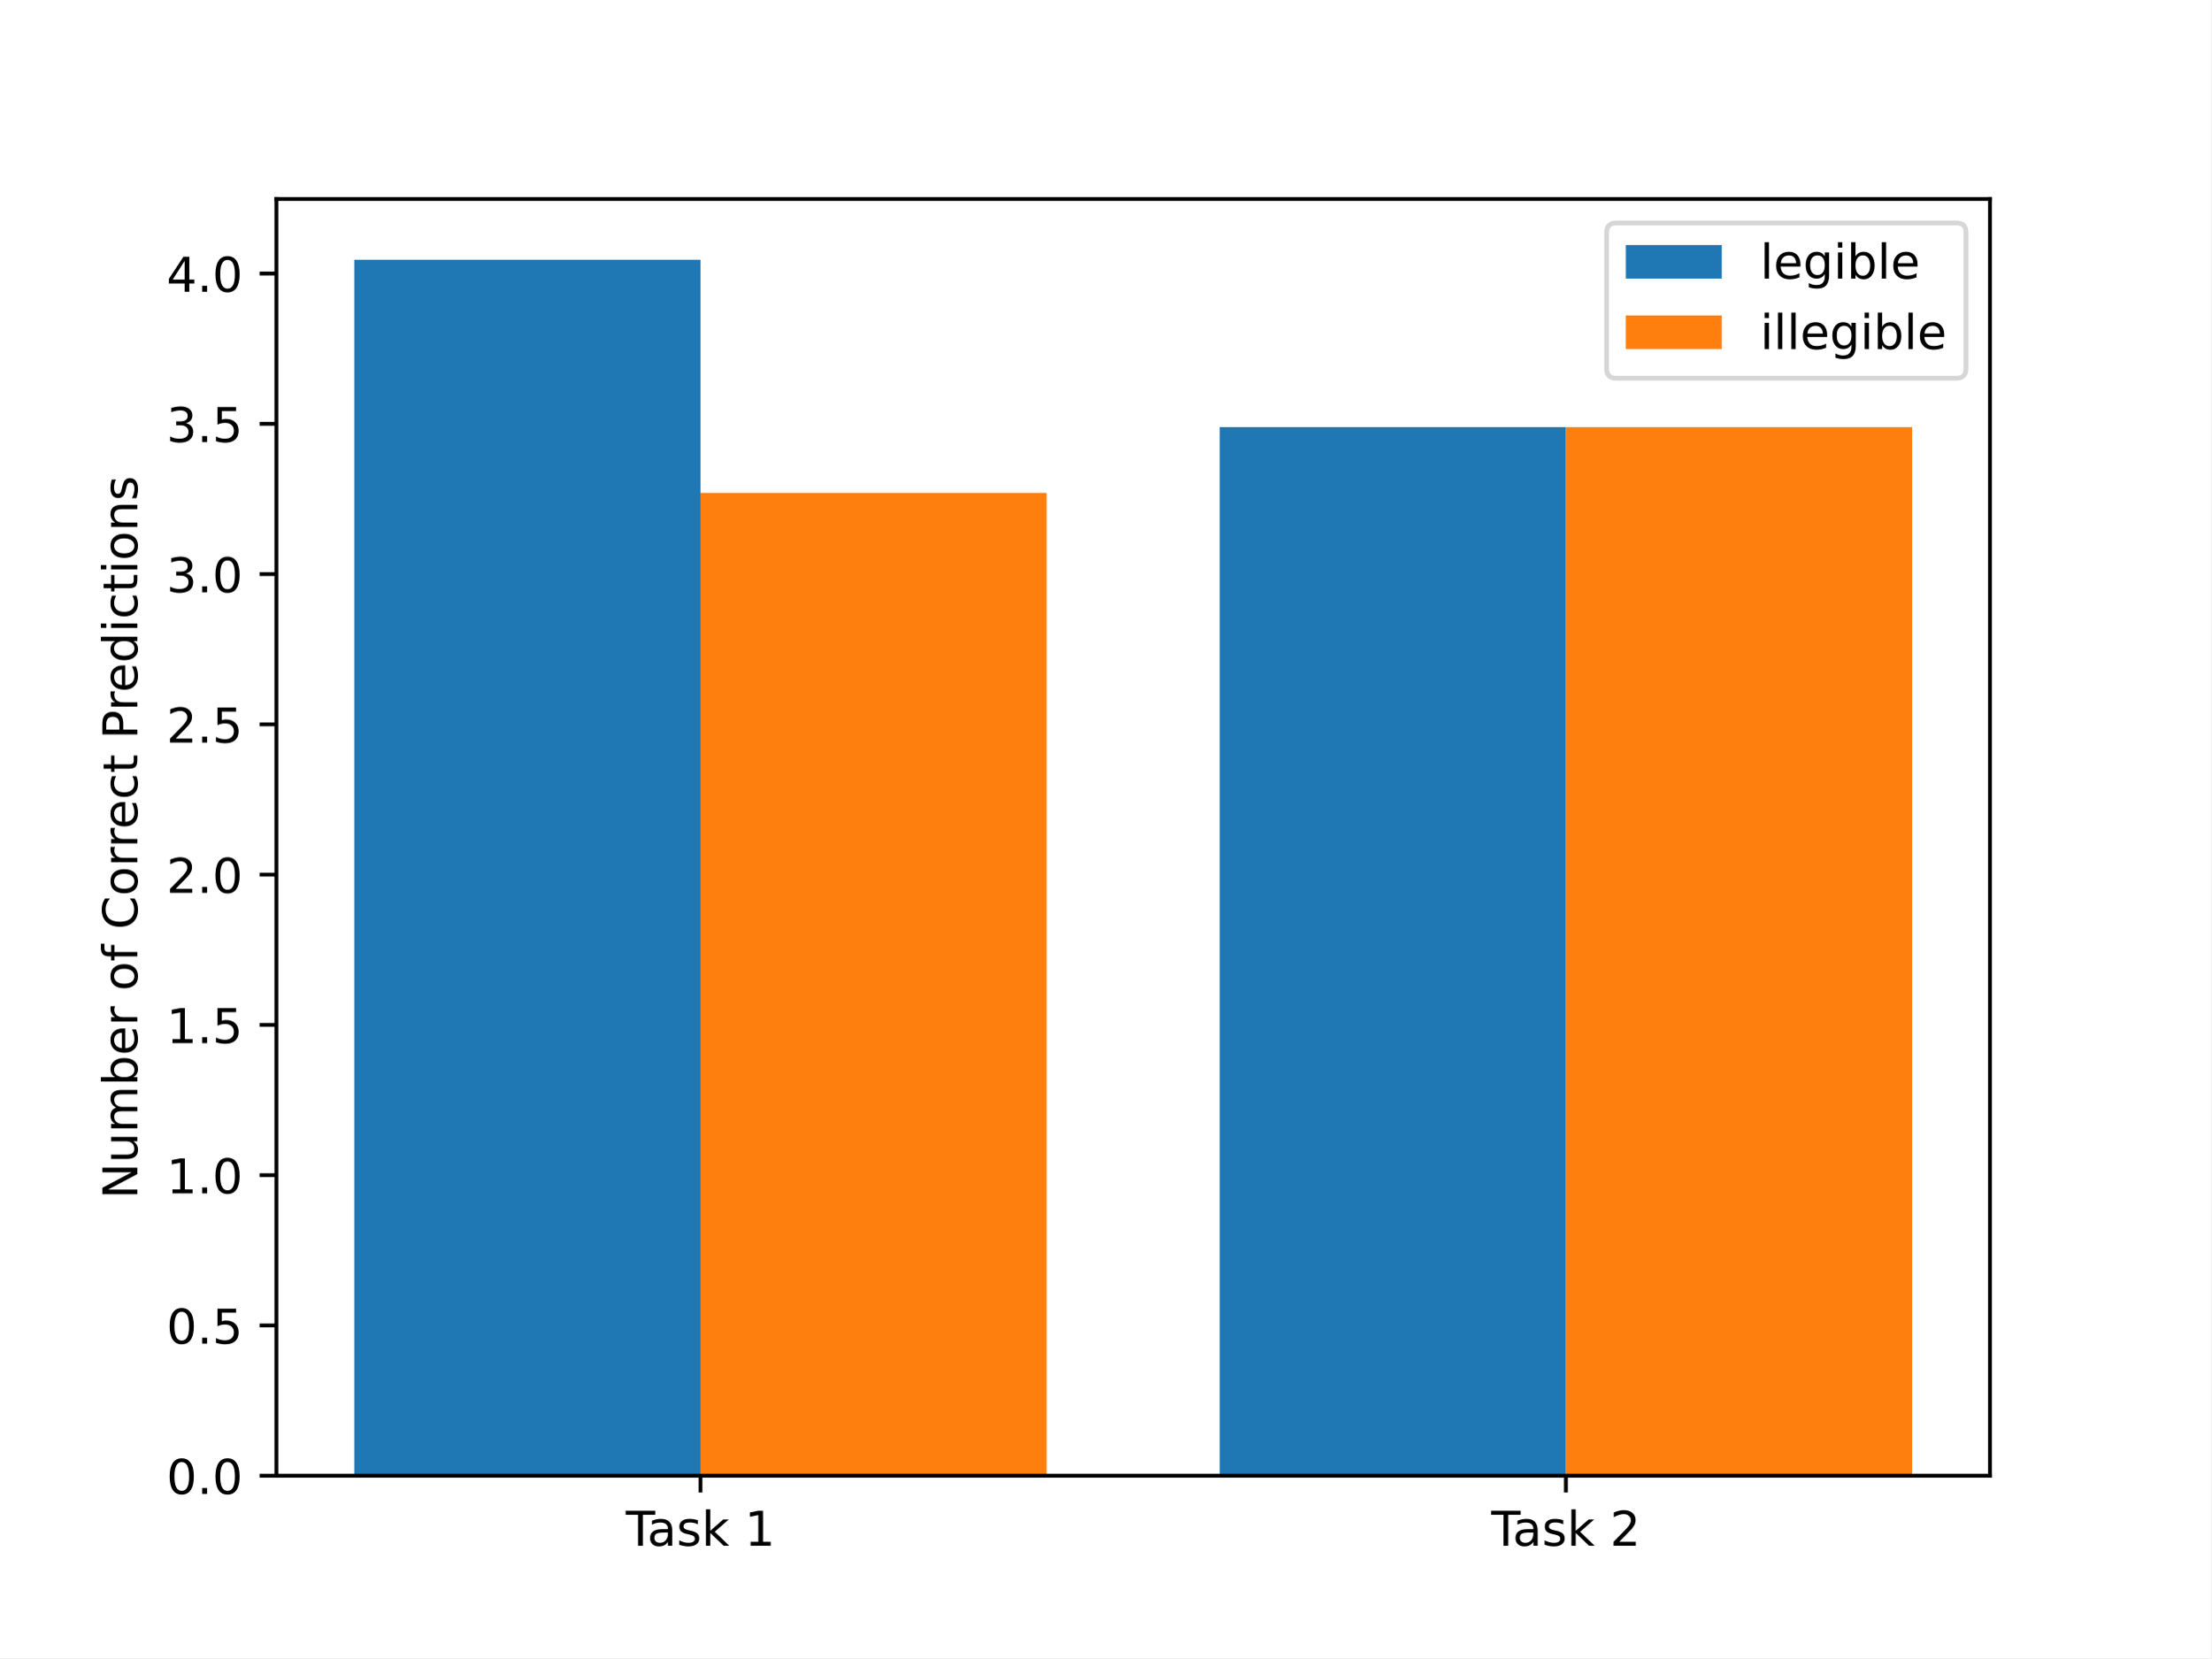
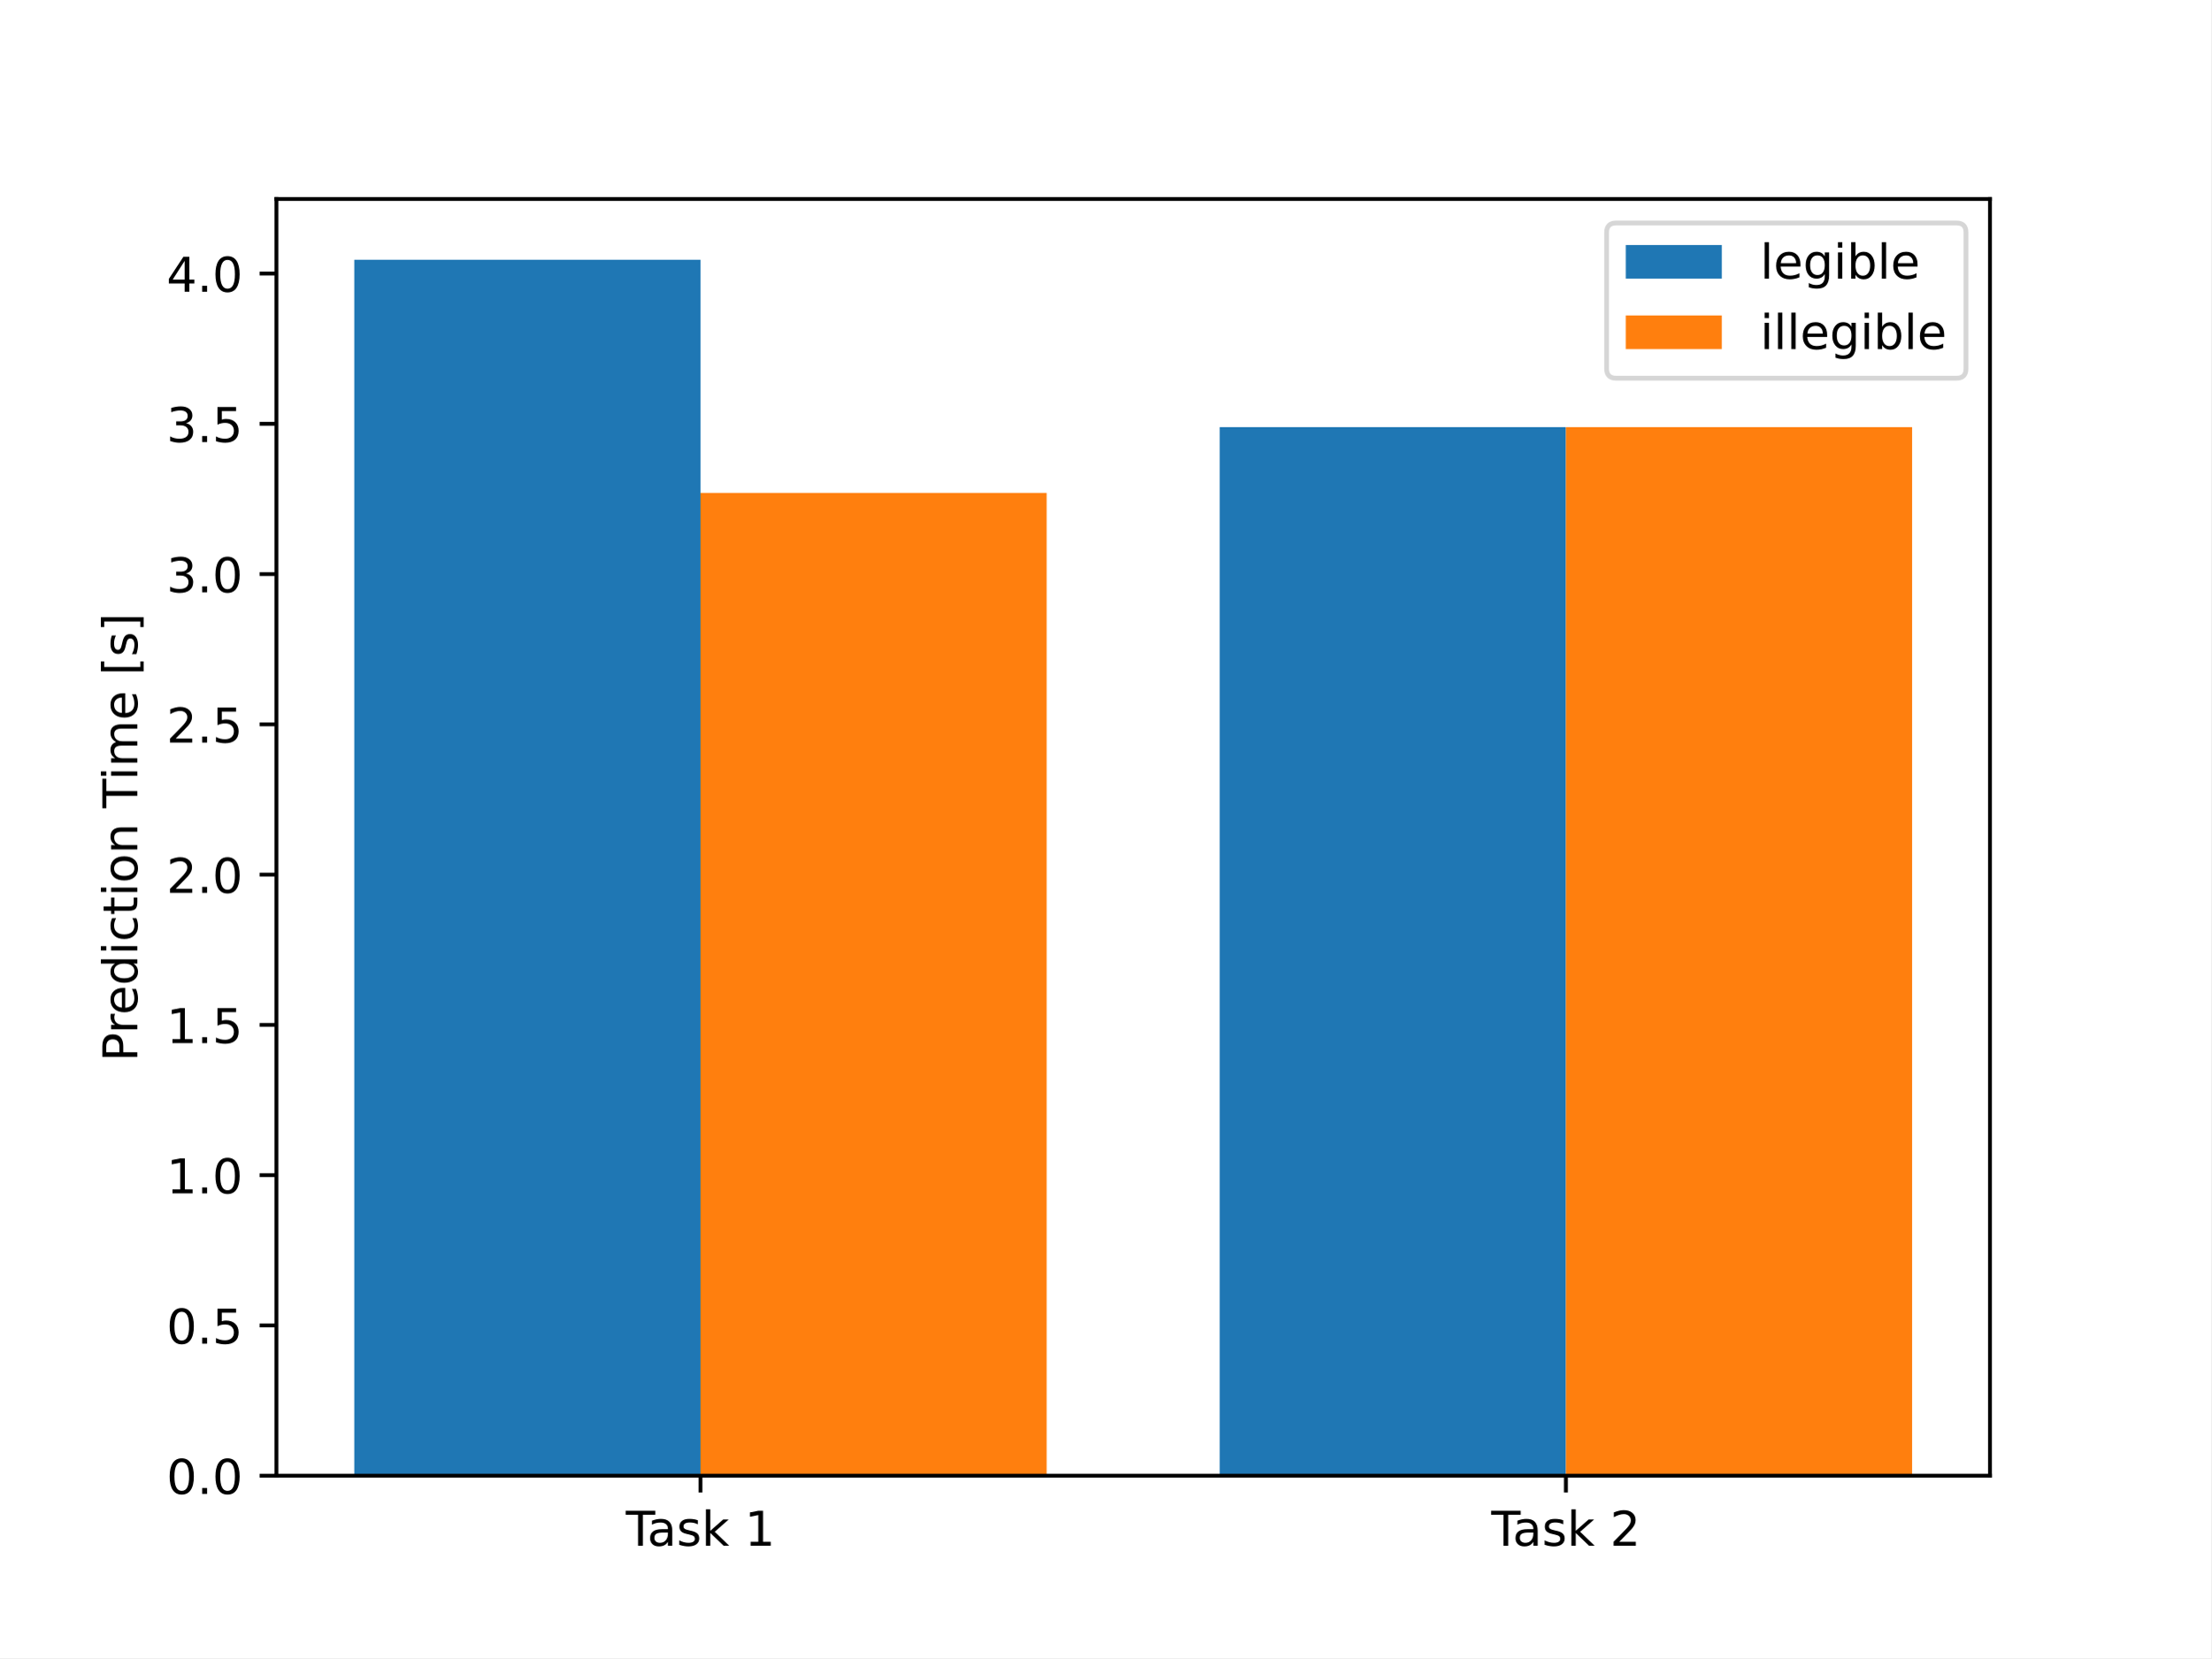
<svg xmlns="http://www.w3.org/2000/svg" xmlns:xlink="http://www.w3.org/1999/xlink" height="345.6pt" version="1.1" viewBox="0 0 460.8 345.6" width="460.8pt">
  <defs>
    <style type="text/css">*{stroke-linecap:butt;stroke-linejoin:round;}</style>
  </defs>
  <g id="figure_1">
    <g id="patch_1">
      <path d="M 0 345.6  L 460.8 345.6  L 460.8 0  L 0 0  z " style="fill:#ffffff;" />
    </g>
    <g id="axes_1">
      <g id="patch_2">
        <path d="M 57.6 307.584  L 414.72 307.584  L 414.72 41.472  L 57.6 41.472  z " style="fill:#ffffff;" />
      </g>
      <g id="patch_3">
-         <path clip-path="url(#p5e23742a57)" d="M 73.833 307.584  L 145.978 307.584  L 145.978 54.144  L 73.833 54.144  z " style="fill:#1f77b4;" />
+         <path clip-path="url(#p3508babfee)" d="M 73.833 307.584  L 145.978 307.584  L 145.978 54.144  L 73.833 54.144  z " style="fill:#1f77b4;" />
      </g>
      <g id="patch_4">
-         <path clip-path="url(#p5e23742a57)" d="M 254.196 307.584  L 326.342 307.584  L 326.342 89.029  L 254.196 89.029  z " style="fill:#1f77b4;" />
+         <path clip-path="url(#p3508babfee)" d="M 254.196 307.584  L 326.342 307.584  L 326.342 89.029  L 254.196 89.029  z " style="fill:#1f77b4;" />
      </g>
      <g id="patch_5">
-         <path clip-path="url(#p5e23742a57)" d="M 145.978 307.584  L 218.124 307.584  L 218.124 102.744  L 145.978 102.744  z " style="fill:#ff7f0e;" />
+         <path clip-path="url(#p3508babfee)" d="M 145.978 307.584  L 218.124 307.584  L 218.124 102.744  L 145.978 102.744  z " style="fill:#ff7f0e;" />
      </g>
      <g id="patch_6">
-         <path clip-path="url(#p5e23742a57)" d="M 326.342 307.584  L 398.487 307.584  L 398.487 89.029  L 326.342 89.029  z " style="fill:#ff7f0e;" />
+         <path clip-path="url(#p3508babfee)" d="M 326.342 307.584  L 398.487 307.584  L 398.487 89.029  L 326.342 89.029  z " style="fill:#ff7f0e;" />
      </g>
      <g id="matplotlib.axis_1">
        <g id="xtick_1">
          <g id="line2d_1">
            <defs>
-               <path d="M 0 0  L 0 3.5  " id="m8324fa405c" style="stroke:#000000;stroke-width:0.8;" />
+               <path d="M 0 0  L 0 3.5  " id="m294ff69ddd" style="stroke:#000000;stroke-width:0.8;" />
            </defs>
            <g>
-               <use style="stroke:#000000;stroke-width:0.8;" x="145.978" xlink:href="#m8324fa405c" y="307.584" />
+               <use style="stroke:#000000;stroke-width:0.8;" x="145.978" xlink:href="#m294ff69ddd" y="307.584" />
            </g>
          </g>
          <g id="text_1">
            <g transform="translate(130.4149 322.1824)scale(0.1 -0.1)">
              <defs>
                <path d="M -0.297 72.906  L 61.375 72.906  L 61.375 64.594  L 35.5 64.594  L 35.5 0  L 25.594 0  L 25.594 64.594  L -0.297 64.594  z " id="DejaVuSans-84" />
                <path d="M 34.281 27.484  Q 23.391 27.484 19.188 25  Q 14.984 22.516 14.984 16.5  Q 14.984 11.719 18.141 8.906  Q 21.297 6.109 26.703 6.109  Q 34.188 6.109 38.703 11.406  Q 43.219 16.703 43.219 25.484  L 43.219 27.484  z M 52.203 31.203  L 52.203 0  L 43.219 0  L 43.219 8.297  Q 40.141 3.328 35.547 0.953  Q 30.953 -1.422 24.312 -1.422  Q 15.922 -1.422 10.953 3.297  Q 6 8.016 6 15.922  Q 6 25.141 12.172 29.828  Q 18.359 34.516 30.609 34.516  L 43.219 34.516  L 43.219 35.406  Q 43.219 41.609 39.141 45  Q 35.062 48.391 27.688 48.391  Q 23 48.391 18.547 47.266  Q 14.109 46.141 10.016 43.891  L 10.016 52.203  Q 14.938 54.109 19.578 55.047  Q 24.219 56 28.609 56  Q 40.484 56 46.344 49.844  Q 52.203 43.703 52.203 31.203  z " id="DejaVuSans-97" />
                <path d="M 44.281 53.078  L 44.281 44.578  Q 40.484 46.531 36.375 47.5  Q 32.281 48.484 27.875 48.484  Q 21.188 48.484 17.844 46.438  Q 14.5 44.391 14.5 40.281  Q 14.5 37.156 16.891 35.375  Q 19.281 33.594 26.516 31.984  L 29.594 31.297  Q 39.156 29.25 43.188 25.516  Q 47.219 21.781 47.219 15.094  Q 47.219 7.469 41.188 3.016  Q 35.156 -1.422 24.609 -1.422  Q 20.219 -1.422 15.453 -0.562  Q 10.688 0.297 5.422 2  L 5.422 11.281  Q 10.406 8.688 15.234 7.391  Q 20.062 6.109 24.812 6.109  Q 31.156 6.109 34.562 8.281  Q 37.984 10.453 37.984 14.406  Q 37.984 18.062 35.516 20.016  Q 33.062 21.969 24.703 23.781  L 21.578 24.516  Q 13.234 26.266 9.516 29.906  Q 5.812 33.547 5.812 39.891  Q 5.812 47.609 11.281 51.797  Q 16.75 56 26.812 56  Q 31.781 56 36.172 55.266  Q 40.578 54.547 44.281 53.078  z " id="DejaVuSans-115" />
                <path d="M 9.078 75.984  L 18.109 75.984  L 18.109 31.109  L 44.922 54.688  L 56.391 54.688  L 27.391 29.109  L 57.625 0  L 45.906 0  L 18.109 26.703  L 18.109 0  L 9.078 0  z " id="DejaVuSans-107" />
                <path id="DejaVuSans-32" />
                <path d="M 12.406 8.297  L 28.516 8.297  L 28.516 63.922  L 10.984 60.406  L 10.984 69.391  L 28.422 72.906  L 38.281 72.906  L 38.281 8.297  L 54.391 8.297  L 54.391 0  L 12.406 0  z " id="DejaVuSans-49" />
              </defs>
              <use xlink:href="#DejaVuSans-84" />
              <use x="44.584" xlink:href="#DejaVuSans-97" />
              <use x="105.863" xlink:href="#DejaVuSans-115" />
              <use x="157.963" xlink:href="#DejaVuSans-107" />
              <use x="215.873" xlink:href="#DejaVuSans-32" />
              <use x="247.66" xlink:href="#DejaVuSans-49" />
            </g>
          </g>
        </g>
        <g id="xtick_2">
          <g id="line2d_2">
            <g>
-               <use style="stroke:#000000;stroke-width:0.8;" x="326.342" xlink:href="#m8324fa405c" y="307.584" />
+               <use style="stroke:#000000;stroke-width:0.8;" x="326.342" xlink:href="#m294ff69ddd" y="307.584" />
            </g>
          </g>
          <g id="text_2">
            <g transform="translate(310.7785 322.1824)scale(0.1 -0.1)">
              <defs>
                <path d="M 19.188 8.297  L 53.609 8.297  L 53.609 0  L 7.328 0  L 7.328 8.297  Q 12.938 14.109 22.625 23.891  Q 32.328 33.688 34.812 36.531  Q 39.547 41.844 41.422 45.531  Q 43.312 49.219 43.312 52.781  Q 43.312 58.594 39.234 62.25  Q 35.156 65.922 28.609 65.922  Q 23.969 65.922 18.812 64.312  Q 13.672 62.703 7.812 59.422  L 7.812 69.391  Q 13.766 71.781 18.938 73  Q 24.125 74.219 28.422 74.219  Q 39.75 74.219 46.484 68.547  Q 53.219 62.891 53.219 53.422  Q 53.219 48.922 51.531 44.891  Q 49.859 40.875 45.406 35.406  Q 44.188 33.984 37.641 27.219  Q 31.109 20.453 19.188 8.297  z " id="DejaVuSans-50" />
              </defs>
              <use xlink:href="#DejaVuSans-84" />
              <use x="44.584" xlink:href="#DejaVuSans-97" />
              <use x="105.863" xlink:href="#DejaVuSans-115" />
              <use x="157.963" xlink:href="#DejaVuSans-107" />
              <use x="215.873" xlink:href="#DejaVuSans-32" />
              <use x="247.66" xlink:href="#DejaVuSans-50" />
            </g>
          </g>
        </g>
      </g>
      <g id="matplotlib.axis_2">
        <g id="ytick_1">
          <g id="line2d_3">
            <defs>
-               <path d="M 0 0  L -3.5 0  " id="m65d7eeb6fc" style="stroke:#000000;stroke-width:0.8;" />
+               <path d="M 0 0  L -3.5 0  " id="m3724c0215a" style="stroke:#000000;stroke-width:0.8;" />
            </defs>
            <g>
-               <use style="stroke:#000000;stroke-width:0.8;" x="57.6" xlink:href="#m65d7eeb6fc" y="307.584" />
+               <use style="stroke:#000000;stroke-width:0.8;" x="57.6" xlink:href="#m3724c0215a" y="307.584" />
            </g>
          </g>
          <g id="text_3">
            <g transform="translate(34.69687 311.3832)scale(0.1 -0.1)">
              <defs>
                <path d="M 31.781 66.406  Q 24.172 66.406 20.328 58.906  Q 16.5 51.422 16.5 36.375  Q 16.5 21.391 20.328 13.891  Q 24.172 6.391 31.781 6.391  Q 39.453 6.391 43.281 13.891  Q 47.125 21.391 47.125 36.375  Q 47.125 51.422 43.281 58.906  Q 39.453 66.406 31.781 66.406  z M 31.781 74.219  Q 44.047 74.219 50.516 64.516  Q 56.984 54.828 56.984 36.375  Q 56.984 17.969 50.516 8.266  Q 44.047 -1.422 31.781 -1.422  Q 19.531 -1.422 13.062 8.266  Q 6.594 17.969 6.594 36.375  Q 6.594 54.828 13.062 64.516  Q 19.531 74.219 31.781 74.219  z " id="DejaVuSans-48" />
                <path d="M 10.688 12.406  L 21 12.406  L 21 0  L 10.688 0  z " id="DejaVuSans-46" />
              </defs>
              <use xlink:href="#DejaVuSans-48" />
              <use x="63.623" xlink:href="#DejaVuSans-46" />
              <use x="95.41" xlink:href="#DejaVuSans-48" />
            </g>
          </g>
        </g>
        <g id="ytick_2">
          <g id="line2d_4">
            <g>
-               <use style="stroke:#000000;stroke-width:0.8;" x="57.6" xlink:href="#m65d7eeb6fc" y="276.262" />
+               <use style="stroke:#000000;stroke-width:0.8;" x="57.6" xlink:href="#m3724c0215a" y="276.262" />
            </g>
          </g>
          <g id="text_4">
            <g transform="translate(34.69687 280.0609)scale(0.1 -0.1)">
              <defs>
                <path d="M 10.797 72.906  L 49.516 72.906  L 49.516 64.594  L 19.828 64.594  L 19.828 46.734  Q 21.969 47.469 24.109 47.828  Q 26.266 48.188 28.422 48.188  Q 40.625 48.188 47.75 41.5  Q 54.891 34.812 54.891 23.391  Q 54.891 11.625 47.562 5.094  Q 40.234 -1.422 26.906 -1.422  Q 22.312 -1.422 17.547 -0.641  Q 12.797 0.141 7.719 1.703  L 7.719 11.625  Q 12.109 9.234 16.797 8.062  Q 21.484 6.891 26.703 6.891  Q 35.156 6.891 40.078 11.328  Q 45.016 15.766 45.016 23.391  Q 45.016 31 40.078 35.438  Q 35.156 39.891 26.703 39.891  Q 22.75 39.891 18.812 39.016  Q 14.891 38.141 10.797 36.281  z " id="DejaVuSans-53" />
              </defs>
              <use xlink:href="#DejaVuSans-48" />
              <use x="63.623" xlink:href="#DejaVuSans-46" />
              <use x="95.41" xlink:href="#DejaVuSans-53" />
            </g>
          </g>
        </g>
        <g id="ytick_3">
          <g id="line2d_5">
            <g>
-               <use style="stroke:#000000;stroke-width:0.8;" x="57.6" xlink:href="#m65d7eeb6fc" y="244.939" />
+               <use style="stroke:#000000;stroke-width:0.8;" x="57.6" xlink:href="#m3724c0215a" y="244.939" />
            </g>
          </g>
          <g id="text_5">
            <g transform="translate(34.69687 248.7385)scale(0.1 -0.1)">
              <use xlink:href="#DejaVuSans-49" />
              <use x="63.623" xlink:href="#DejaVuSans-46" />
              <use x="95.41" xlink:href="#DejaVuSans-48" />
            </g>
          </g>
        </g>
        <g id="ytick_4">
          <g id="line2d_6">
            <g>
-               <use style="stroke:#000000;stroke-width:0.8;" x="57.6" xlink:href="#m65d7eeb6fc" y="213.617" />
+               <use style="stroke:#000000;stroke-width:0.8;" x="57.6" xlink:href="#m3724c0215a" y="213.617" />
            </g>
          </g>
          <g id="text_6">
            <g transform="translate(34.69687 217.4161)scale(0.1 -0.1)">
              <use xlink:href="#DejaVuSans-49" />
              <use x="63.623" xlink:href="#DejaVuSans-46" />
              <use x="95.41" xlink:href="#DejaVuSans-53" />
            </g>
          </g>
        </g>
        <g id="ytick_5">
          <g id="line2d_7">
            <g>
-               <use style="stroke:#000000;stroke-width:0.8;" x="57.6" xlink:href="#m65d7eeb6fc" y="182.295" />
+               <use style="stroke:#000000;stroke-width:0.8;" x="57.6" xlink:href="#m3724c0215a" y="182.295" />
            </g>
          </g>
          <g id="text_7">
            <g transform="translate(34.69687 186.0938)scale(0.1 -0.1)">
              <use xlink:href="#DejaVuSans-50" />
              <use x="63.623" xlink:href="#DejaVuSans-46" />
              <use x="95.41" xlink:href="#DejaVuSans-48" />
            </g>
          </g>
        </g>
        <g id="ytick_6">
          <g id="line2d_8">
            <g>
-               <use style="stroke:#000000;stroke-width:0.8;" x="57.6" xlink:href="#m65d7eeb6fc" y="150.972" />
+               <use style="stroke:#000000;stroke-width:0.8;" x="57.6" xlink:href="#m3724c0215a" y="150.972" />
            </g>
          </g>
          <g id="text_8">
            <g transform="translate(34.69687 154.7714)scale(0.1 -0.1)">
              <use xlink:href="#DejaVuSans-50" />
              <use x="63.623" xlink:href="#DejaVuSans-46" />
              <use x="95.41" xlink:href="#DejaVuSans-53" />
            </g>
          </g>
        </g>
        <g id="ytick_7">
          <g id="line2d_9">
            <g>
-               <use style="stroke:#000000;stroke-width:0.8;" x="57.6" xlink:href="#m65d7eeb6fc" y="119.65" />
+               <use style="stroke:#000000;stroke-width:0.8;" x="57.6" xlink:href="#m3724c0215a" y="119.65" />
            </g>
          </g>
          <g id="text_9">
            <g transform="translate(34.69687 123.4491)scale(0.1 -0.1)">
              <defs>
                <path d="M 40.578 39.312  Q 47.656 37.797 51.625 33  Q 55.609 28.219 55.609 21.188  Q 55.609 10.406 48.188 4.484  Q 40.766 -1.422 27.094 -1.422  Q 22.516 -1.422 17.656 -0.516  Q 12.797 0.391 7.625 2.203  L 7.625 11.719  Q 11.719 9.328 16.594 8.109  Q 21.484 6.891 26.812 6.891  Q 36.078 6.891 40.938 10.547  Q 45.797 14.203 45.797 21.188  Q 45.797 27.641 41.281 31.266  Q 36.766 34.906 28.719 34.906  L 20.219 34.906  L 20.219 43.016  L 29.109 43.016  Q 36.375 43.016 40.234 45.922  Q 44.094 48.828 44.094 54.297  Q 44.094 59.906 40.109 62.906  Q 36.141 65.922 28.719 65.922  Q 24.656 65.922 20.016 65.031  Q 15.375 64.156 9.812 62.312  L 9.812 71.094  Q 15.438 72.656 20.344 73.438  Q 25.25 74.219 29.594 74.219  Q 40.828 74.219 47.359 69.109  Q 53.906 64.016 53.906 55.328  Q 53.906 49.266 50.438 45.094  Q 46.969 40.922 40.578 39.312  z " id="DejaVuSans-51" />
              </defs>
              <use xlink:href="#DejaVuSans-51" />
              <use x="63.623" xlink:href="#DejaVuSans-46" />
              <use x="95.41" xlink:href="#DejaVuSans-48" />
            </g>
          </g>
        </g>
        <g id="ytick_8">
          <g id="line2d_10">
            <g>
-               <use style="stroke:#000000;stroke-width:0.8;" x="57.6" xlink:href="#m65d7eeb6fc" y="88.328" />
+               <use style="stroke:#000000;stroke-width:0.8;" x="57.6" xlink:href="#m3724c0215a" y="88.328" />
            </g>
          </g>
          <g id="text_10">
            <g transform="translate(34.69687 92.12672)scale(0.1 -0.1)">
              <use xlink:href="#DejaVuSans-51" />
              <use x="63.623" xlink:href="#DejaVuSans-46" />
              <use x="95.41" xlink:href="#DejaVuSans-53" />
            </g>
          </g>
        </g>
        <g id="ytick_9">
          <g id="line2d_11">
            <g>
-               <use style="stroke:#000000;stroke-width:0.8;" x="57.6" xlink:href="#m65d7eeb6fc" y="57.005" />
+               <use style="stroke:#000000;stroke-width:0.8;" x="57.6" xlink:href="#m3724c0215a" y="57.005" />
            </g>
          </g>
          <g id="text_11">
            <g transform="translate(34.69687 60.80436)scale(0.1 -0.1)">
              <defs>
                <path d="M 37.797 64.312  L 12.891 25.391  L 37.797 25.391  z M 35.203 72.906  L 47.609 72.906  L 47.609 25.391  L 58.016 25.391  L 58.016 17.188  L 47.609 17.188  L 47.609 0  L 37.797 0  L 37.797 17.188  L 4.891 17.188  L 4.891 26.703  z " id="DejaVuSans-52" />
              </defs>
              <use xlink:href="#DejaVuSans-52" />
              <use x="63.623" xlink:href="#DejaVuSans-46" />
              <use x="95.41" xlink:href="#DejaVuSans-48" />
            </g>
          </g>
        </g>
        <g id="text_12">
-           <g transform="translate(28.61719 249.8897)rotate(-90)scale(0.1 -0.1)">
+           <g transform="translate(28.61719 221.2827)rotate(-90)scale(0.1 -0.1)">
            <defs>
-               <path d="M 9.812 72.906  L 23.094 72.906  L 55.422 11.922  L 55.422 72.906  L 64.984 72.906  L 64.984 0  L 51.703 0  L 19.391 60.984  L 19.391 0  L 9.812 0  z " id="DejaVuSans-78" />
-               <path d="M 8.5 21.578  L 8.5 54.688  L 17.484 54.688  L 17.484 21.922  Q 17.484 14.156 20.5 10.266  Q 23.531 6.391 29.594 6.391  Q 36.859 6.391 41.078 11.031  Q 45.312 15.672 45.312 23.688  L 45.312 54.688  L 54.297 54.688  L 54.297 0  L 45.312 0  L 45.312 8.406  Q 42.047 3.422 37.719 1  Q 33.406 -1.422 27.688 -1.422  Q 18.266 -1.422 13.375 4.438  Q 8.5 10.297 8.5 21.578  z M 31.109 56  z " id="DejaVuSans-117" />
-               <path d="M 52 44.188  Q 55.375 50.25 60.062 53.125  Q 64.75 56 71.094 56  Q 79.641 56 84.281 50.016  Q 88.922 44.047 88.922 33.016  L 88.922 0  L 79.891 0  L 79.891 32.719  Q 79.891 40.578 77.094 44.375  Q 74.312 48.188 68.609 48.188  Q 61.625 48.188 57.562 43.547  Q 53.516 38.922 53.516 30.906  L 53.516 0  L 44.484 0  L 44.484 32.719  Q 44.484 40.625 41.703 44.406  Q 38.922 48.188 33.109 48.188  Q 26.219 48.188 22.156 43.531  Q 18.109 38.875 18.109 30.906  L 18.109 0  L 9.078 0  L 9.078 54.688  L 18.109 54.688  L 18.109 46.188  Q 21.188 51.219 25.484 53.609  Q 29.781 56 35.688 56  Q 41.656 56 45.828 52.969  Q 50 49.953 52 44.188  z " id="DejaVuSans-109" />
-               <path d="M 48.688 27.297  Q 48.688 37.203 44.609 42.844  Q 40.531 48.484 33.406 48.484  Q 26.266 48.484 22.188 42.844  Q 18.109 37.203 18.109 27.297  Q 18.109 17.391 22.188 11.75  Q 26.266 6.109 33.406 6.109  Q 40.531 6.109 44.609 11.75  Q 48.688 17.391 48.688 27.297  z M 18.109 46.391  Q 20.953 51.266 25.266 53.625  Q 29.594 56 35.594 56  Q 45.562 56 51.781 48.094  Q 58.016 40.188 58.016 27.297  Q 58.016 14.406 51.781 6.484  Q 45.562 -1.422 35.594 -1.422  Q 29.594 -1.422 25.266 0.953  Q 20.953 3.328 18.109 8.203  L 18.109 0  L 9.078 0  L 9.078 75.984  L 18.109 75.984  z " id="DejaVuSans-98" />
+               <path d="M 19.672 64.797  L 19.672 37.406  L 32.078 37.406  Q 38.969 37.406 42.719 40.969  Q 46.484 44.531 46.484 51.125  Q 46.484 57.672 42.719 61.234  Q 38.969 64.797 32.078 64.797  z M 9.812 72.906  L 32.078 72.906  Q 44.344 72.906 50.609 67.359  Q 56.891 61.812 56.891 51.125  Q 56.891 40.328 50.609 34.812  Q 44.344 29.297 32.078 29.297  L 19.672 29.297  L 19.672 0  L 9.812 0  z " id="DejaVuSans-80" />
+               <path d="M 41.109 46.297  Q 39.594 47.172 37.812 47.578  Q 36.031 48 33.891 48  Q 26.266 48 22.188 43.047  Q 18.109 38.094 18.109 28.812  L 18.109 0  L 9.078 0  L 9.078 54.688  L 18.109 54.688  L 18.109 46.188  Q 20.953 51.172 25.484 53.578  Q 30.031 56 36.531 56  Q 37.453 56 38.578 55.875  Q 39.703 55.766 41.062 55.516  z " id="DejaVuSans-114" />
              <path d="M 56.203 29.594  L 56.203 25.203  L 14.891 25.203  Q 15.484 15.922 20.484 11.062  Q 25.484 6.203 34.422 6.203  Q 39.594 6.203 44.453 7.469  Q 49.312 8.734 54.109 11.281  L 54.109 2.781  Q 49.266 0.734 44.188 -0.344  Q 39.109 -1.422 33.891 -1.422  Q 20.797 -1.422 13.156 6.188  Q 5.516 13.812 5.516 26.812  Q 5.516 40.234 12.766 48.109  Q 20.016 56 32.328 56  Q 43.359 56 49.781 48.891  Q 56.203 41.797 56.203 29.594  z M 47.219 32.234  Q 47.125 39.594 43.094 43.984  Q 39.062 48.391 32.422 48.391  Q 24.906 48.391 20.391 44.141  Q 15.875 39.891 15.188 32.172  z " id="DejaVuSans-101" />
-               <path d="M 41.109 46.297  Q 39.594 47.172 37.812 47.578  Q 36.031 48 33.891 48  Q 26.266 48 22.188 43.047  Q 18.109 38.094 18.109 28.812  L 18.109 0  L 9.078 0  L 9.078 54.688  L 18.109 54.688  L 18.109 46.188  Q 20.953 51.172 25.484 53.578  Q 30.031 56 36.531 56  Q 37.453 56 38.578 55.875  Q 39.703 55.766 41.062 55.516  z " id="DejaVuSans-114" />
-               <path d="M 30.609 48.391  Q 23.391 48.391 19.188 42.75  Q 14.984 37.109 14.984 27.297  Q 14.984 17.484 19.156 11.844  Q 23.344 6.203 30.609 6.203  Q 37.797 6.203 41.984 11.859  Q 46.188 17.531 46.188 27.297  Q 46.188 37.016 41.984 42.703  Q 37.797 48.391 30.609 48.391  z M 30.609 56  Q 42.328 56 49.016 48.375  Q 55.719 40.766 55.719 27.297  Q 55.719 13.875 49.016 6.219  Q 42.328 -1.422 30.609 -1.422  Q 18.844 -1.422 12.172 6.219  Q 5.516 13.875 5.516 27.297  Q 5.516 40.766 12.172 48.375  Q 18.844 56 30.609 56  z " id="DejaVuSans-111" />
-               <path d="M 37.109 75.984  L 37.109 68.5  L 28.516 68.5  Q 23.688 68.5 21.797 66.547  Q 19.922 64.594 19.922 59.516  L 19.922 54.688  L 34.719 54.688  L 34.719 47.703  L 19.922 47.703  L 19.922 0  L 10.891 0  L 10.891 47.703  L 2.297 47.703  L 2.297 54.688  L 10.891 54.688  L 10.891 58.5  Q 10.891 67.625 15.141 71.797  Q 19.391 75.984 28.609 75.984  z " id="DejaVuSans-102" />
-               <path d="M 64.406 67.281  L 64.406 56.891  Q 59.422 61.531 53.781 63.812  Q 48.141 66.109 41.797 66.109  Q 29.297 66.109 22.656 58.469  Q 16.016 50.828 16.016 36.375  Q 16.016 21.969 22.656 14.328  Q 29.297 6.688 41.797 6.688  Q 48.141 6.688 53.781 8.984  Q 59.422 11.281 64.406 15.922  L 64.406 5.609  Q 59.234 2.094 53.438 0.328  Q 47.656 -1.422 41.219 -1.422  Q 24.656 -1.422 15.125 8.703  Q 5.609 18.844 5.609 36.375  Q 5.609 53.953 15.125 64.078  Q 24.656 74.219 41.219 74.219  Q 47.75 74.219 53.531 72.484  Q 59.328 70.75 64.406 67.281  z " id="DejaVuSans-67" />
+               <path d="M 45.406 46.391  L 45.406 75.984  L 54.391 75.984  L 54.391 0  L 45.406 0  L 45.406 8.203  Q 42.578 3.328 38.25 0.953  Q 33.938 -1.422 27.875 -1.422  Q 17.969 -1.422 11.734 6.484  Q 5.516 14.406 5.516 27.297  Q 5.516 40.188 11.734 48.094  Q 17.969 56 27.875 56  Q 33.938 56 38.25 53.625  Q 42.578 51.266 45.406 46.391  z M 14.797 27.297  Q 14.797 17.391 18.875 11.75  Q 22.953 6.109 30.078 6.109  Q 37.203 6.109 41.297 11.75  Q 45.406 17.391 45.406 27.297  Q 45.406 37.203 41.297 42.844  Q 37.203 48.484 30.078 48.484  Q 22.953 48.484 18.875 42.844  Q 14.797 37.203 14.797 27.297  z " id="DejaVuSans-100" />
+               <path d="M 9.422 54.688  L 18.406 54.688  L 18.406 0  L 9.422 0  z M 9.422 75.984  L 18.406 75.984  L 18.406 64.594  L 9.422 64.594  z " id="DejaVuSans-105" />
              <path d="M 48.781 52.594  L 48.781 44.188  Q 44.969 46.297 41.141 47.344  Q 37.312 48.391 33.406 48.391  Q 24.656 48.391 19.812 42.844  Q 14.984 37.312 14.984 27.297  Q 14.984 17.281 19.812 11.734  Q 24.656 6.203 33.406 6.203  Q 37.312 6.203 41.141 7.25  Q 44.969 8.297 48.781 10.406  L 48.781 2.094  Q 45.016 0.344 40.984 -0.531  Q 36.969 -1.422 32.422 -1.422  Q 20.062 -1.422 12.781 6.344  Q 5.516 14.109 5.516 27.297  Q 5.516 40.672 12.859 48.328  Q 20.219 56 33.016 56  Q 37.156 56 41.109 55.141  Q 45.062 54.297 48.781 52.594  z " id="DejaVuSans-99" />
              <path d="M 18.312 70.219  L 18.312 54.688  L 36.812 54.688  L 36.812 47.703  L 18.312 47.703  L 18.312 18.016  Q 18.312 11.328 20.141 9.422  Q 21.969 7.516 27.594 7.516  L 36.812 7.516  L 36.812 0  L 27.594 0  Q 17.188 0 13.234 3.875  Q 9.281 7.766 9.281 18.016  L 9.281 47.703  L 2.688 47.703  L 2.688 54.688  L 9.281 54.688  L 9.281 70.219  z " id="DejaVuSans-116" />
-               <path d="M 19.672 64.797  L 19.672 37.406  L 32.078 37.406  Q 38.969 37.406 42.719 40.969  Q 46.484 44.531 46.484 51.125  Q 46.484 57.672 42.719 61.234  Q 38.969 64.797 32.078 64.797  z M 9.812 72.906  L 32.078 72.906  Q 44.344 72.906 50.609 67.359  Q 56.891 61.812 56.891 51.125  Q 56.891 40.328 50.609 34.812  Q 44.344 29.297 32.078 29.297  L 19.672 29.297  L 19.672 0  L 9.812 0  z " id="DejaVuSans-80" />
-               <path d="M 45.406 46.391  L 45.406 75.984  L 54.391 75.984  L 54.391 0  L 45.406 0  L 45.406 8.203  Q 42.578 3.328 38.25 0.953  Q 33.938 -1.422 27.875 -1.422  Q 17.969 -1.422 11.734 6.484  Q 5.516 14.406 5.516 27.297  Q 5.516 40.188 11.734 48.094  Q 17.969 56 27.875 56  Q 33.938 56 38.25 53.625  Q 42.578 51.266 45.406 46.391  z M 14.797 27.297  Q 14.797 17.391 18.875 11.75  Q 22.953 6.109 30.078 6.109  Q 37.203 6.109 41.297 11.75  Q 45.406 17.391 45.406 27.297  Q 45.406 37.203 41.297 42.844  Q 37.203 48.484 30.078 48.484  Q 22.953 48.484 18.875 42.844  Q 14.797 37.203 14.797 27.297  z " id="DejaVuSans-100" />
-               <path d="M 9.422 54.688  L 18.406 54.688  L 18.406 0  L 9.422 0  z M 9.422 75.984  L 18.406 75.984  L 18.406 64.594  L 9.422 64.594  z " id="DejaVuSans-105" />
+               <path d="M 30.609 48.391  Q 23.391 48.391 19.188 42.75  Q 14.984 37.109 14.984 27.297  Q 14.984 17.484 19.156 11.844  Q 23.344 6.203 30.609 6.203  Q 37.797 6.203 41.984 11.859  Q 46.188 17.531 46.188 27.297  Q 46.188 37.016 41.984 42.703  Q 37.797 48.391 30.609 48.391  z M 30.609 56  Q 42.328 56 49.016 48.375  Q 55.719 40.766 55.719 27.297  Q 55.719 13.875 49.016 6.219  Q 42.328 -1.422 30.609 -1.422  Q 18.844 -1.422 12.172 6.219  Q 5.516 13.875 5.516 27.297  Q 5.516 40.766 12.172 48.375  Q 18.844 56 30.609 56  z " id="DejaVuSans-111" />
              <path d="M 54.891 33.016  L 54.891 0  L 45.906 0  L 45.906 32.719  Q 45.906 40.484 42.875 44.328  Q 39.844 48.188 33.797 48.188  Q 26.516 48.188 22.312 43.547  Q 18.109 38.922 18.109 30.906  L 18.109 0  L 9.078 0  L 9.078 54.688  L 18.109 54.688  L 18.109 46.188  Q 21.344 51.125 25.703 53.562  Q 30.078 56 35.797 56  Q 45.219 56 50.047 50.172  Q 54.891 44.344 54.891 33.016  z " id="DejaVuSans-110" />
+               <path d="M 52 44.188  Q 55.375 50.25 60.062 53.125  Q 64.75 56 71.094 56  Q 79.641 56 84.281 50.016  Q 88.922 44.047 88.922 33.016  L 88.922 0  L 79.891 0  L 79.891 32.719  Q 79.891 40.578 77.094 44.375  Q 74.312 48.188 68.609 48.188  Q 61.625 48.188 57.562 43.547  Q 53.516 38.922 53.516 30.906  L 53.516 0  L 44.484 0  L 44.484 32.719  Q 44.484 40.625 41.703 44.406  Q 38.922 48.188 33.109 48.188  Q 26.219 48.188 22.156 43.531  Q 18.109 38.875 18.109 30.906  L 18.109 0  L 9.078 0  L 9.078 54.688  L 18.109 54.688  L 18.109 46.188  Q 21.188 51.219 25.484 53.609  Q 29.781 56 35.688 56  Q 41.656 56 45.828 52.969  Q 50 49.953 52 44.188  z " id="DejaVuSans-109" />
+               <path d="M 8.594 75.984  L 29.297 75.984  L 29.297 69  L 17.578 69  L 17.578 -6.203  L 29.297 -6.203  L 29.297 -13.188  L 8.594 -13.188  z " id="DejaVuSans-91" />
+               <path d="M 30.422 75.984  L 30.422 -13.188  L 9.719 -13.188  L 9.719 -6.203  L 21.391 -6.203  L 21.391 69  L 9.719 69  L 9.719 75.984  z " id="DejaVuSans-93" />
            </defs>
-             <use xlink:href="#DejaVuSans-78" />
-             <use x="74.805" xlink:href="#DejaVuSans-117" />
-             <use x="138.184" xlink:href="#DejaVuSans-109" />
-             <use x="235.596" xlink:href="#DejaVuSans-98" />
-             <use x="299.072" xlink:href="#DejaVuSans-101" />
-             <use x="360.596" xlink:href="#DejaVuSans-114" />
-             <use x="401.709" xlink:href="#DejaVuSans-32" />
-             <use x="433.496" xlink:href="#DejaVuSans-111" />
-             <use x="494.678" xlink:href="#DejaVuSans-102" />
-             <use x="529.883" xlink:href="#DejaVuSans-32" />
-             <use x="561.67" xlink:href="#DejaVuSans-67" />
-             <use x="631.494" xlink:href="#DejaVuSans-111" />
-             <use x="692.676" xlink:href="#DejaVuSans-114" />
-             <use x="732.039" xlink:href="#DejaVuSans-114" />
-             <use x="770.902" xlink:href="#DejaVuSans-101" />
-             <use x="832.426" xlink:href="#DejaVuSans-99" />
-             <use x="887.406" xlink:href="#DejaVuSans-116" />
-             <use x="926.615" xlink:href="#DejaVuSans-32" />
-             <use x="958.402" xlink:href="#DejaVuSans-80" />
-             <use x="1016.955" xlink:href="#DejaVuSans-114" />
-             <use x="1055.818" xlink:href="#DejaVuSans-101" />
-             <use x="1117.342" xlink:href="#DejaVuSans-100" />
-             <use x="1180.818" xlink:href="#DejaVuSans-105" />
-             <use x="1208.602" xlink:href="#DejaVuSans-99" />
-             <use x="1263.582" xlink:href="#DejaVuSans-116" />
-             <use x="1302.791" xlink:href="#DejaVuSans-105" />
-             <use x="1330.574" xlink:href="#DejaVuSans-111" />
-             <use x="1391.756" xlink:href="#DejaVuSans-110" />
-             <use x="1455.135" xlink:href="#DejaVuSans-115" />
+             <use xlink:href="#DejaVuSans-80" />
+             <use x="58.553" xlink:href="#DejaVuSans-114" />
+             <use x="97.416" xlink:href="#DejaVuSans-101" />
+             <use x="158.939" xlink:href="#DejaVuSans-100" />
+             <use x="222.416" xlink:href="#DejaVuSans-105" />
+             <use x="250.199" xlink:href="#DejaVuSans-99" />
+             <use x="305.18" xlink:href="#DejaVuSans-116" />
+             <use x="344.389" xlink:href="#DejaVuSans-105" />
+             <use x="372.172" xlink:href="#DejaVuSans-111" />
+             <use x="433.354" xlink:href="#DejaVuSans-110" />
+             <use x="496.732" xlink:href="#DejaVuSans-32" />
+             <use x="528.52" xlink:href="#DejaVuSans-84" />
+             <use x="586.479" xlink:href="#DejaVuSans-105" />
+             <use x="614.262" xlink:href="#DejaVuSans-109" />
+             <use x="711.674" xlink:href="#DejaVuSans-101" />
+             <use x="773.197" xlink:href="#DejaVuSans-32" />
+             <use x="804.984" xlink:href="#DejaVuSans-91" />
+             <use x="843.998" xlink:href="#DejaVuSans-115" />
+             <use x="896.098" xlink:href="#DejaVuSans-93" />
          </g>
        </g>
      </g>
      <g id="patch_7">
        <path d="M 57.6 307.584  L 57.6 41.472  " style="fill:none;stroke:#000000;stroke-linecap:square;stroke-linejoin:miter;stroke-width:0.8;" />
      </g>
      <g id="patch_8">
        <path d="M 414.72 307.584  L 414.72 41.472  " style="fill:none;stroke:#000000;stroke-linecap:square;stroke-linejoin:miter;stroke-width:0.8;" />
      </g>
      <g id="patch_9">
        <path d="M 57.6 307.584  L 414.72 307.584  " style="fill:none;stroke:#000000;stroke-linecap:square;stroke-linejoin:miter;stroke-width:0.8;" />
      </g>
      <g id="patch_10">
        <path d="M 57.6 41.472  L 414.72 41.472  " style="fill:none;stroke:#000000;stroke-linecap:square;stroke-linejoin:miter;stroke-width:0.8;" />
      </g>
      <g id="legend_1">
        <g id="patch_11">
          <path d="M 336.826 78.828  L 407.72 78.828  Q 409.72 78.828 409.72 76.828  L 409.72 48.472  Q 409.72 46.472 407.72 46.472  L 336.826 46.472  Q 334.826 46.472 334.826 48.472  L 334.826 76.828  Q 334.826 78.828 336.826 78.828  z " style="fill:#ffffff;opacity:0.8;stroke:#cccccc;stroke-linejoin:miter;" />
        </g>
        <g id="patch_12">
          <path d="M 338.826 58.07  L 358.826 58.07  L 358.826 51.07  L 338.826 51.07  z " style="fill:#1f77b4;" />
        </g>
        <g id="text_13">
          <g transform="translate(366.8263 58.07044)scale(0.1 -0.1)">
            <defs>
              <path d="M 9.422 75.984  L 18.406 75.984  L 18.406 0  L 9.422 0  z " id="DejaVuSans-108" />
              <path d="M 45.406 27.984  Q 45.406 37.75 41.375 43.109  Q 37.359 48.484 30.078 48.484  Q 22.859 48.484 18.828 43.109  Q 14.797 37.75 14.797 27.984  Q 14.797 18.266 18.828 12.891  Q 22.859 7.516 30.078 7.516  Q 37.359 7.516 41.375 12.891  Q 45.406 18.266 45.406 27.984  z M 54.391 6.781  Q 54.391 -7.172 48.188 -13.984  Q 42 -20.797 29.203 -20.797  Q 24.469 -20.797 20.266 -20.094  Q 16.062 -19.391 12.109 -17.922  L 12.109 -9.188  Q 16.062 -11.328 19.922 -12.344  Q 23.781 -13.375 27.781 -13.375  Q 36.625 -13.375 41.016 -8.766  Q 45.406 -4.156 45.406 5.172  L 45.406 9.625  Q 42.625 4.781 38.281 2.391  Q 33.938 0 27.875 0  Q 17.828 0 11.672 7.656  Q 5.516 15.328 5.516 27.984  Q 5.516 40.672 11.672 48.328  Q 17.828 56 27.875 56  Q 33.938 56 38.281 53.609  Q 42.625 51.219 45.406 46.391  L 45.406 54.688  L 54.391 54.688  z " id="DejaVuSans-103" />
+               <path d="M 48.688 27.297  Q 48.688 37.203 44.609 42.844  Q 40.531 48.484 33.406 48.484  Q 26.266 48.484 22.188 42.844  Q 18.109 37.203 18.109 27.297  Q 18.109 17.391 22.188 11.75  Q 26.266 6.109 33.406 6.109  Q 40.531 6.109 44.609 11.75  Q 48.688 17.391 48.688 27.297  z M 18.109 46.391  Q 20.953 51.266 25.266 53.625  Q 29.594 56 35.594 56  Q 45.562 56 51.781 48.094  Q 58.016 40.188 58.016 27.297  Q 58.016 14.406 51.781 6.484  Q 45.562 -1.422 35.594 -1.422  Q 29.594 -1.422 25.266 0.953  Q 20.953 3.328 18.109 8.203  L 18.109 0  L 9.078 0  L 9.078 75.984  L 18.109 75.984  z " id="DejaVuSans-98" />
            </defs>
            <use xlink:href="#DejaVuSans-108" />
            <use x="27.783" xlink:href="#DejaVuSans-101" />
            <use x="89.307" xlink:href="#DejaVuSans-103" />
            <use x="152.783" xlink:href="#DejaVuSans-105" />
            <use x="180.566" xlink:href="#DejaVuSans-98" />
            <use x="244.043" xlink:href="#DejaVuSans-108" />
            <use x="271.826" xlink:href="#DejaVuSans-101" />
          </g>
        </g>
        <g id="patch_13">
          <path d="M 338.826 72.749  L 358.826 72.749  L 358.826 65.749  L 338.826 65.749  z " style="fill:#ff7f0e;" />
        </g>
        <g id="text_14">
          <g transform="translate(366.8263 72.74856)scale(0.1 -0.1)">
            <use xlink:href="#DejaVuSans-105" />
            <use x="27.783" xlink:href="#DejaVuSans-108" />
            <use x="55.566" xlink:href="#DejaVuSans-108" />
            <use x="83.35" xlink:href="#DejaVuSans-101" />
            <use x="144.873" xlink:href="#DejaVuSans-103" />
            <use x="208.35" xlink:href="#DejaVuSans-105" />
            <use x="236.133" xlink:href="#DejaVuSans-98" />
            <use x="299.609" xlink:href="#DejaVuSans-108" />
            <use x="327.393" xlink:href="#DejaVuSans-101" />
          </g>
        </g>
      </g>
    </g>
  </g>
  <defs>
-     <clipPath id="p5e23742a57">
+     <clipPath id="p3508babfee">
      <rect height="266.112" width="357.12" x="57.6" y="41.472" />
    </clipPath>
  </defs>
</svg>
